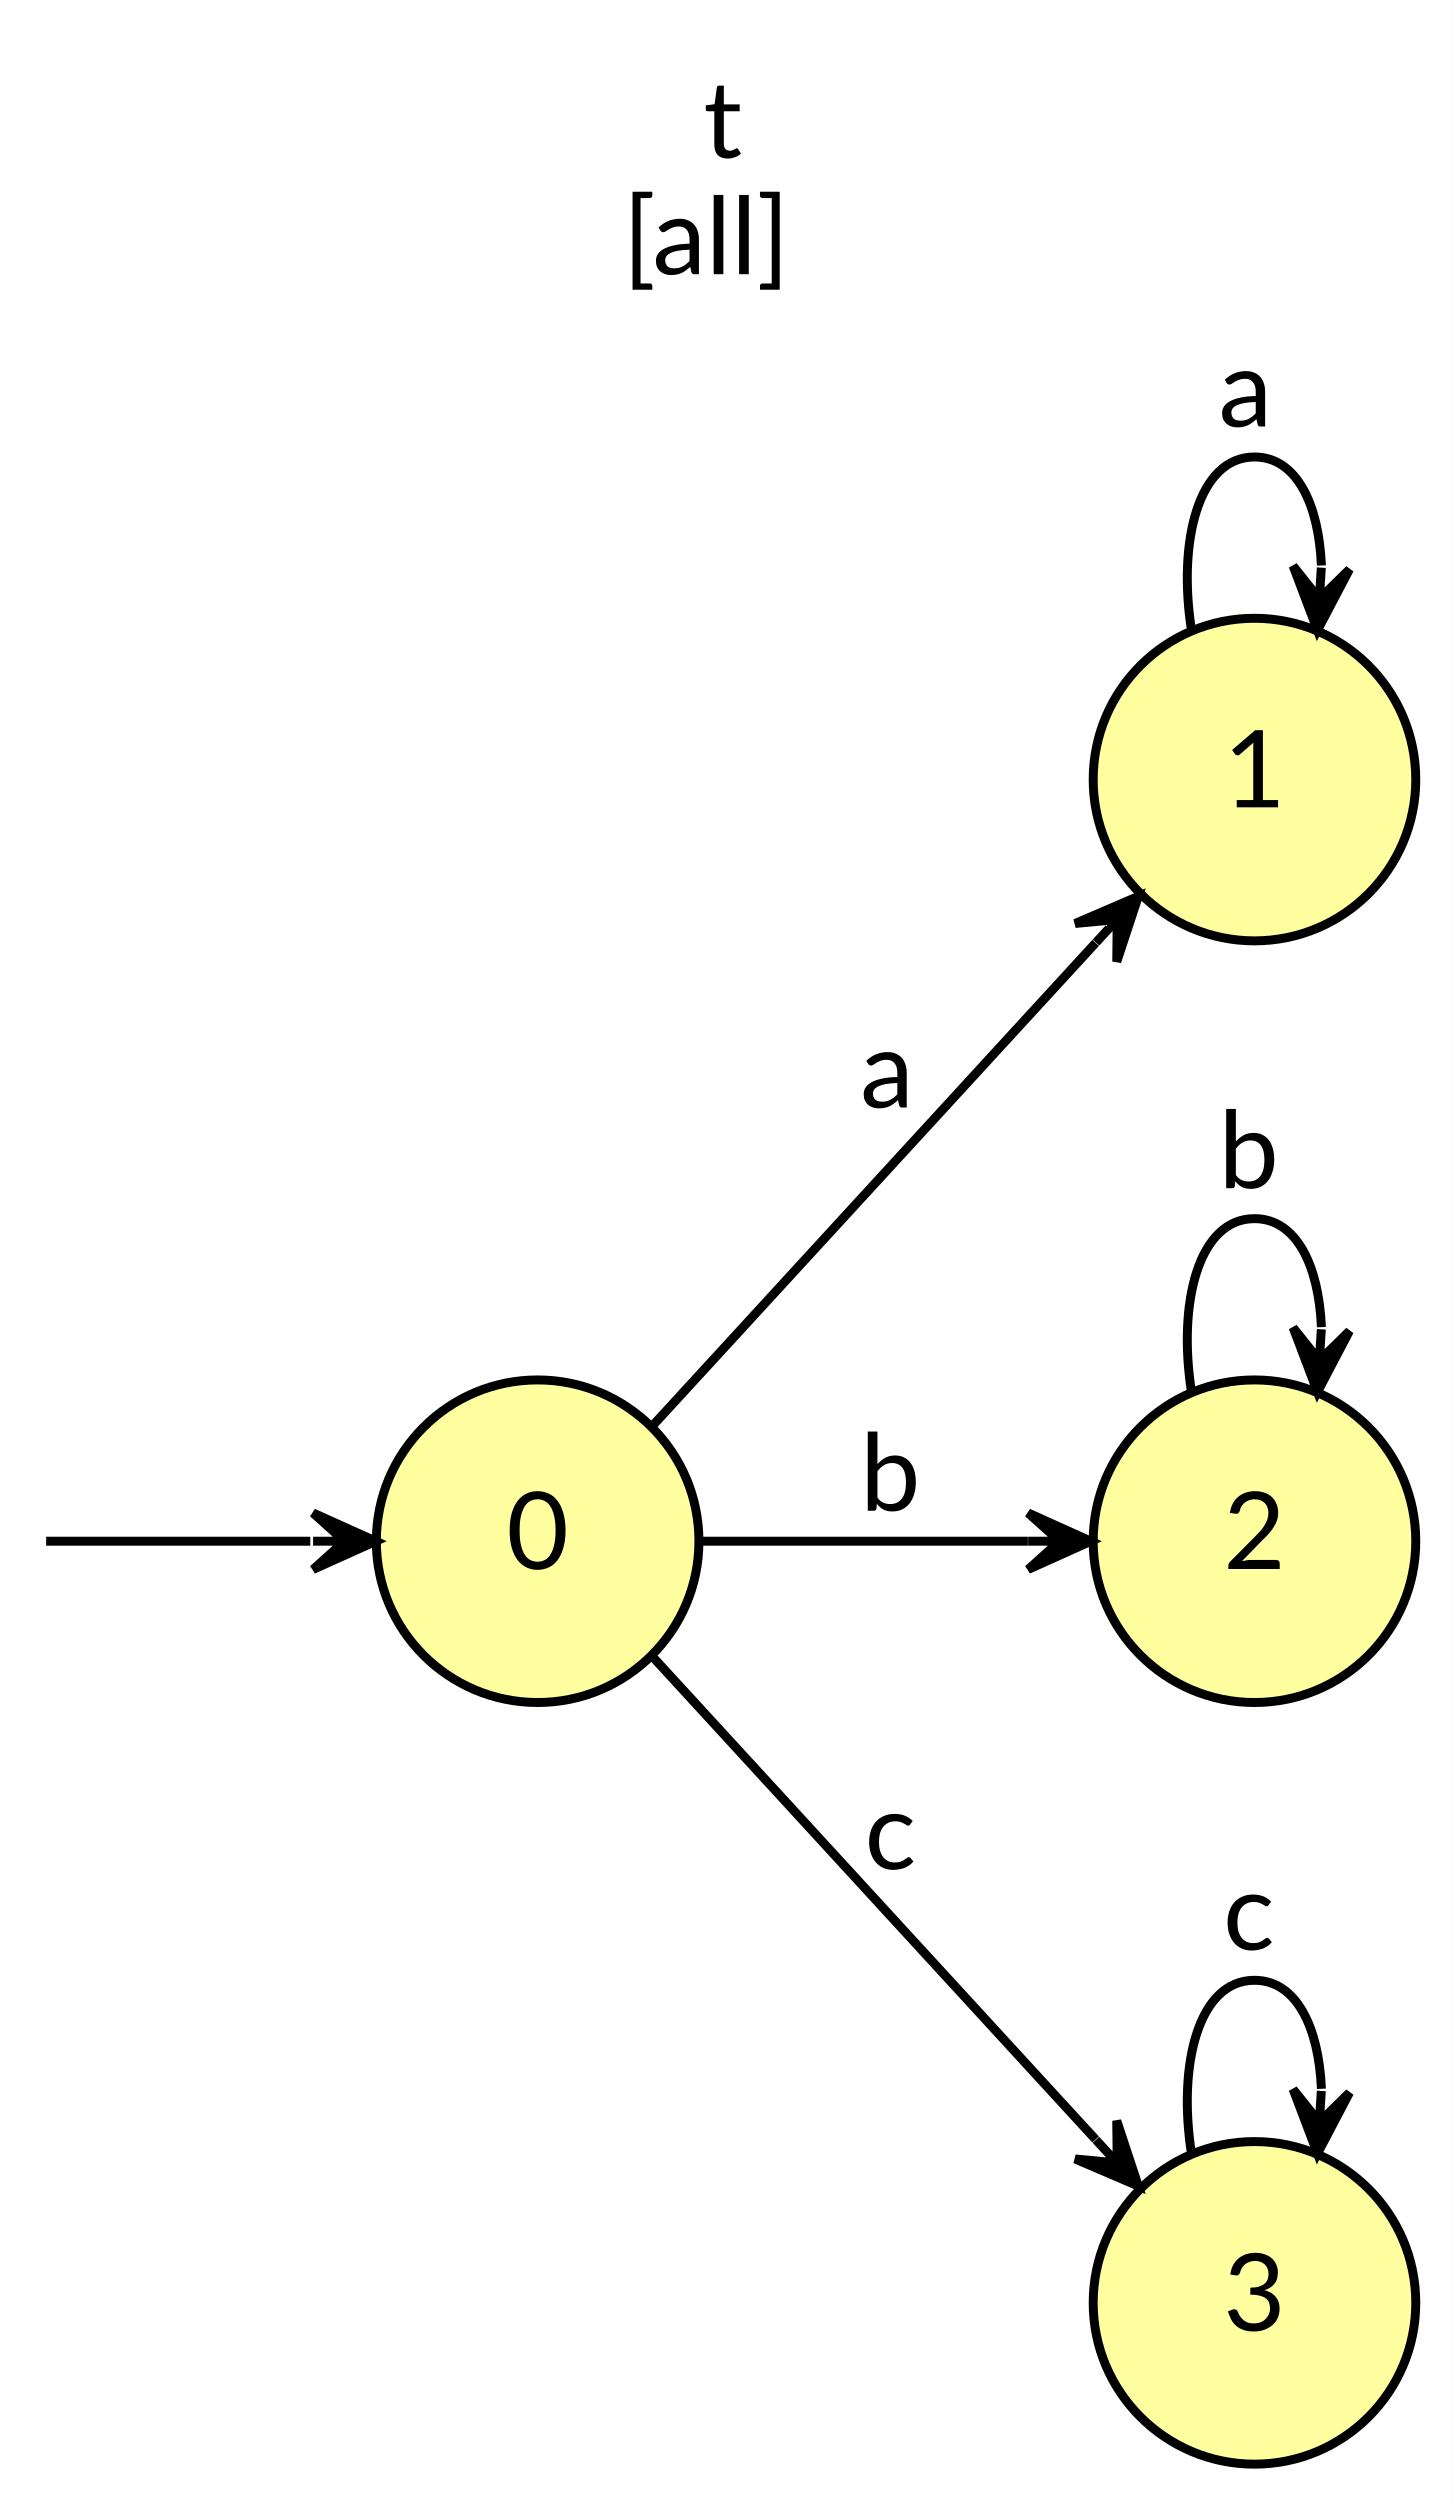
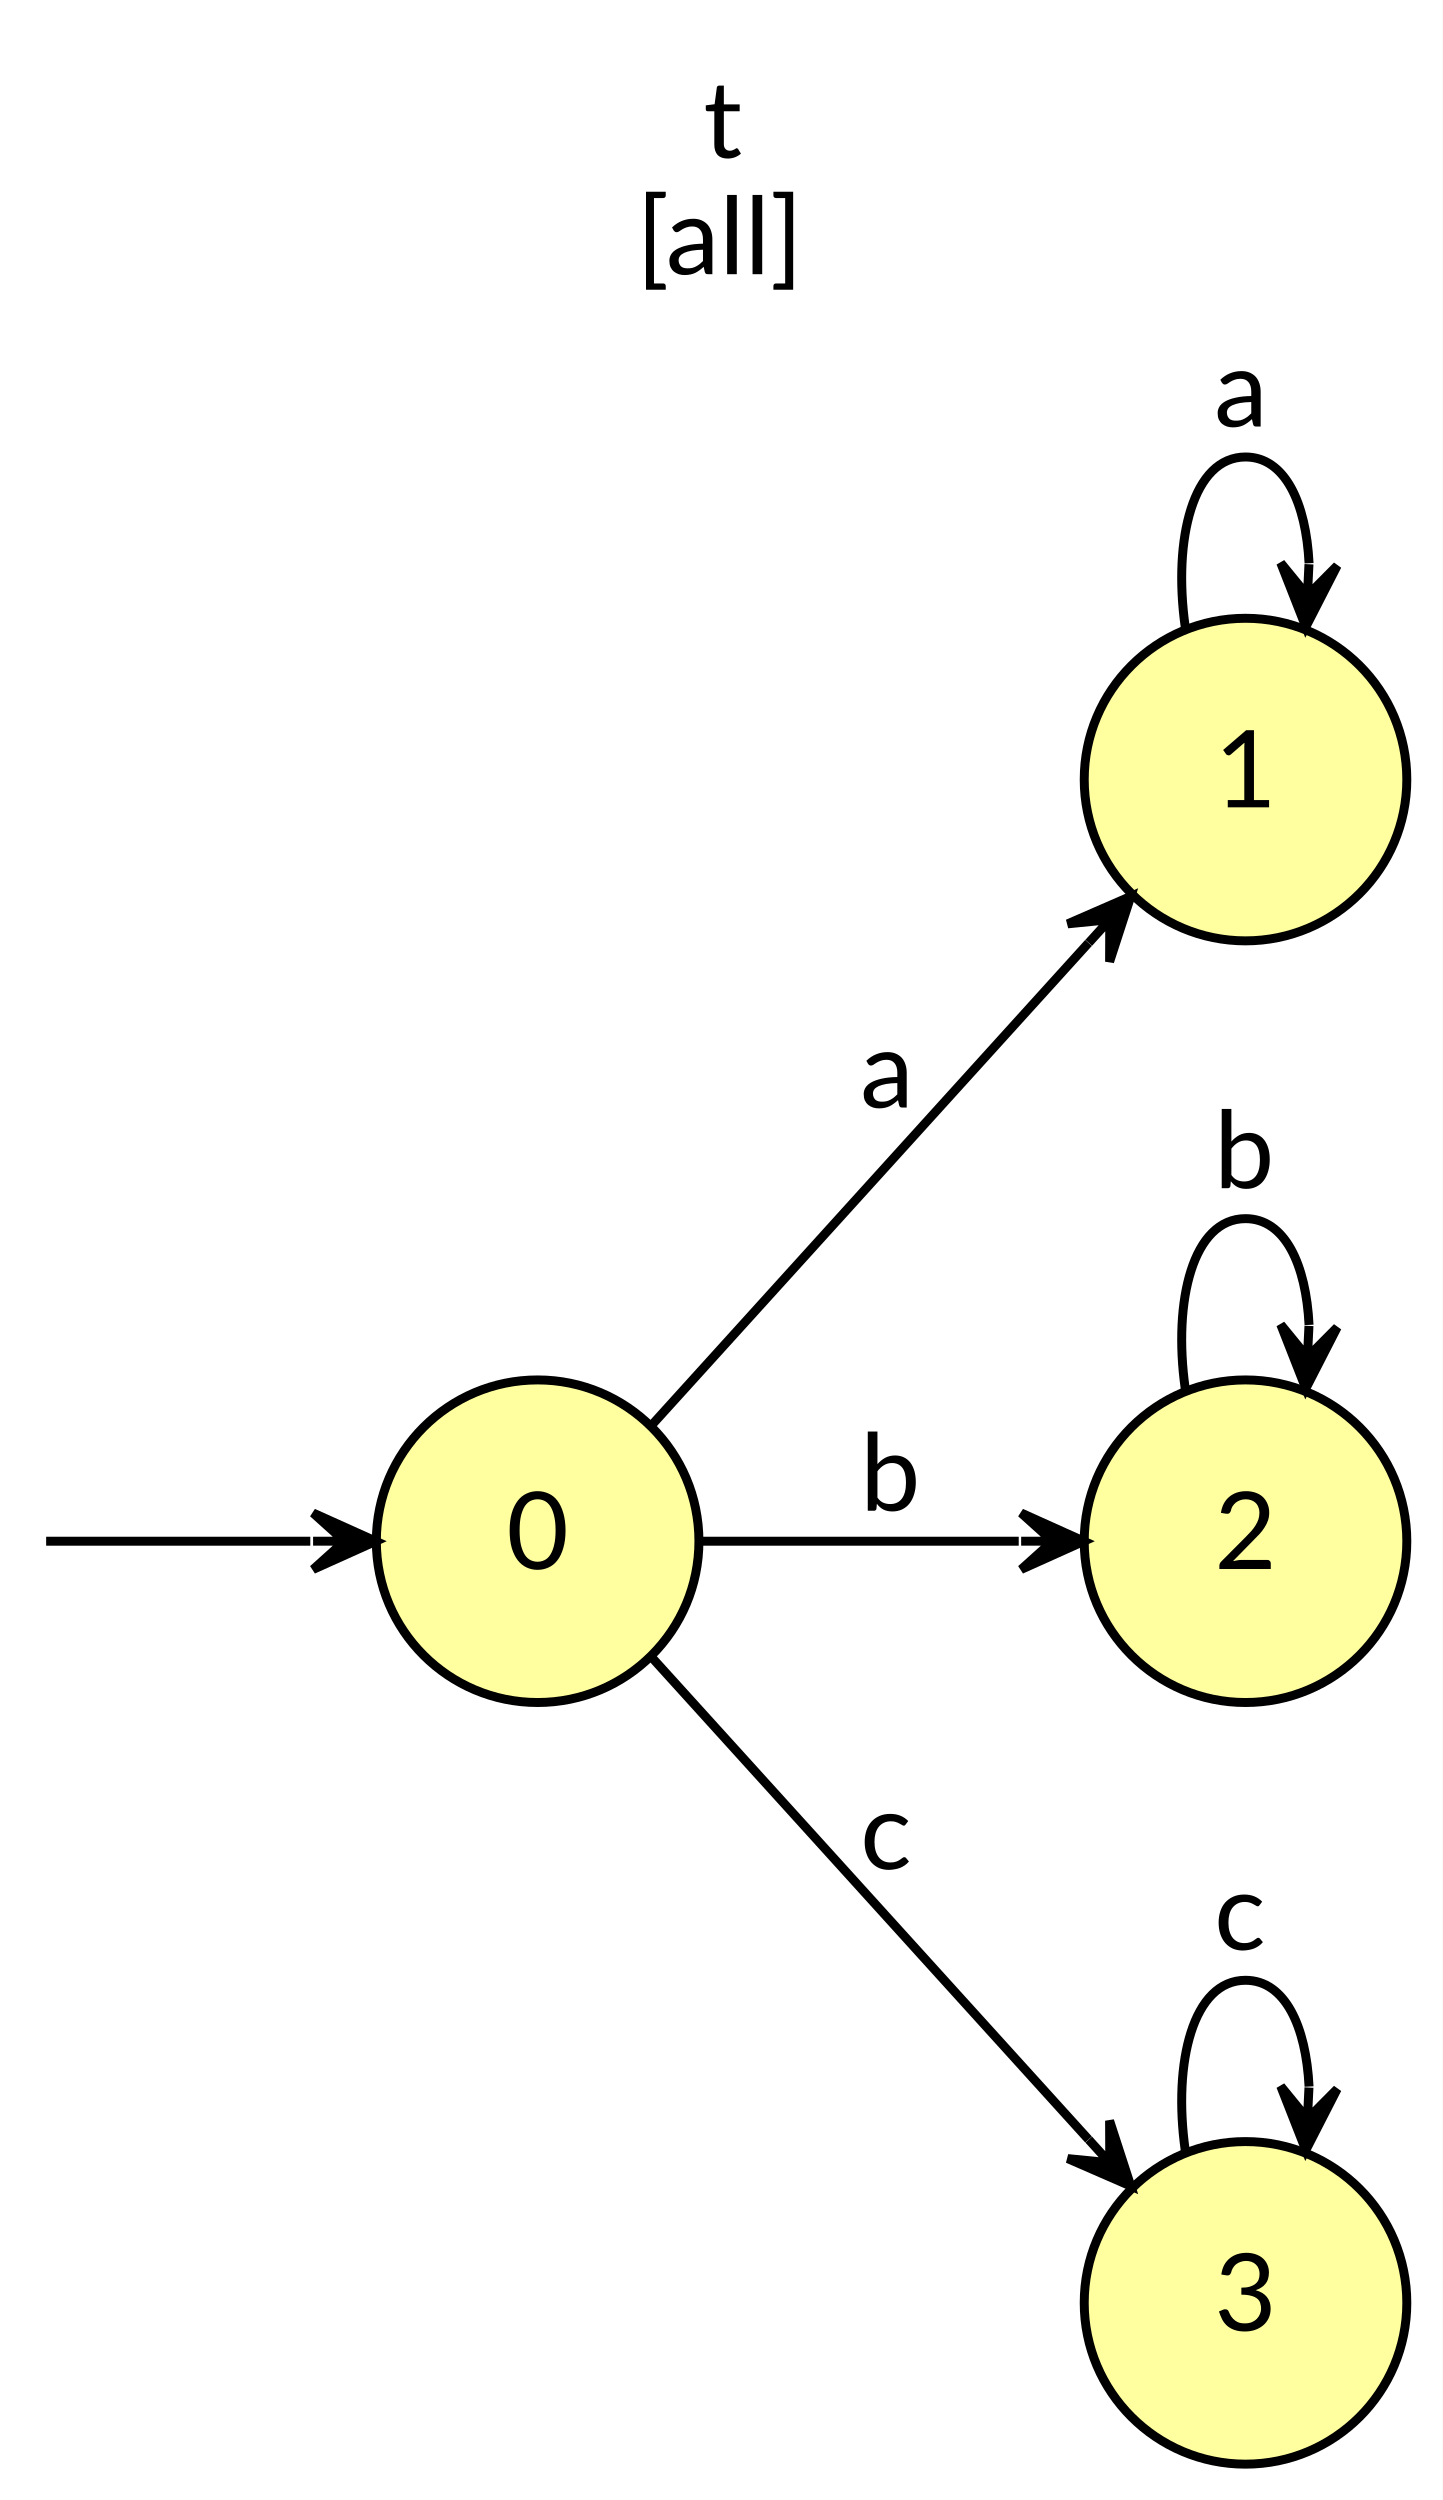
- <svg xmlns="http://www.w3.org/2000/svg" width="216" height="372" viewBox="0 0 162 279">
+ <svg xmlns="http://www.w3.org/2000/svg" width="161pt" height="372" viewBox="0 0 161 279">
  <g class="graph" transform="translate(4 275)">
-     <path fill="#fff" stroke="transparent" d="M-4 4v-279h162V4H-4z" />
+     <path fill="#fff" stroke="transparent" d="M-4 4v-279h161V4H-4z" />
    <text x="74.5" y="-257.4" font-family="Lato" font-size="12">t</text>
-     <text x="65.5" y="-244.4" font-family="Lato" font-size="12">[all]</text>
+     <text x="67" y="-244.4" font-family="Lato" font-size="12">[all]</text>
    <g class="node">
      <circle fill="#ffffa0" stroke="#000" cx="56" cy="-103" r="18" />
      <text text-anchor="middle" x="56" y="-99.9" font-family="Lato" font-size="12">0</text>
    </g>
    <g class="edge">
      <path fill="none" stroke="#000" d="M1.15-103h29.48" />
      <path stroke="#000" d="M37.94-103l-7-3.15 3.5 3.15h-3.5 3.5l-3.5 3.15 7-3.15h0z" />
    </g>
    <g class="node">
-       <circle fill="#ffffa0" stroke="#000" cx="136" cy="-188" r="18" />
-       <text text-anchor="middle" x="136" y="-184.9" font-family="Lato" font-size="12">1</text>
+       <circle fill="#ffffa0" stroke="#000" cx="135" cy="-188" r="18" />
+       <text text-anchor="middle" x="135" y="-184.9" font-family="Lato" font-size="12">1</text>
    </g>
    <g class="edge">
-       <path fill="none" stroke="#000" d="M68.85-115.91c13.17-14.35 34.54-37.65 49.42-53.86" />
-       <path stroke="#000" d="M123.04-174.97l-7.05 3.03 4.69-.45-2.37 2.58h0l2.37-2.58-.05 4.71 2.41-7.29h0z" />
+       <path fill="none" stroke="#000" d="M68.69-115.91c13.01-14.35 34.11-37.65 48.79-53.86" />
+       <path stroke="#000" d="M122.2-174.97l-7.04 3.07 4.69-.47-2.35 2.59h0l2.35-2.59-.02 4.7 2.37-7.3h0z" />
      <text x="92" y="-151.4" font-family="Lato" font-size="12">a</text>
    </g>
    <g class="node">
-       <circle fill="#ffffa0" stroke="#000" cx="136" cy="-103" r="18" />
-       <text text-anchor="middle" x="136" y="-99.9" font-family="Lato" font-size="12">2</text>
+       <circle fill="#ffffa0" stroke="#000" cx="135" cy="-103" r="18" />
+       <text text-anchor="middle" x="135" y="-99.9" font-family="Lato" font-size="12">2</text>
    </g>
    <g class="edge">
-       <path fill="none" stroke="#000" d="M74.31-103h36.4" />
-       <path stroke="#000" d="M117.74-103l-7-3.15 3.5 3.15h-3.5 3.5l-3.5 3.15 7-3.15h0z" />
+       <path fill="none" stroke="#000" d="M74.09-103h35.6" />
+       <path stroke="#000" d="M116.96-103l-7-3.15 3.5 3.15h-3.5 3.5l-3.5 3.15 7-3.15h0z" />
      <text x="92" y="-106.4" font-family="Lato" font-size="12">b</text>
    </g>
    <g class="node">
-       <circle fill="#ffffa0" stroke="#000" cx="136" cy="-18" r="18" />
-       <text text-anchor="middle" x="136" y="-14.9" font-family="Lato" font-size="12">3</text>
+       <circle fill="#ffffa0" stroke="#000" cx="135" cy="-18" r="18" />
+       <text text-anchor="middle" x="135" y="-14.9" font-family="Lato" font-size="12">3</text>
    </g>
    <g class="edge">
-       <path fill="none" stroke="#000" d="M68.85-90.09c13.17 14.35 34.54 37.65 49.42 53.86" />
-       <path stroke="#000" d="M123.04-31.03l-2.41-7.29.05 4.71-2.37-2.58h0l2.37 2.58-4.69-.45 7.05 3.03h0z" />
-       <text x="92.5" y="-66.4" font-family="Lato" font-size="12">c</text>
+       <path fill="none" stroke="#000" d="M68.69-90.09c13.01 14.35 34.11 37.65 48.79 53.86" />
+       <path stroke="#000" d="M122.2-31.03l-2.37-7.3.02 4.7-2.35-2.59h0l2.35 2.59-4.69-.47 7.04 3.07h0z" />
+       <text x="92" y="-66.4" font-family="Lato" font-size="12">c</text>
    </g>
    <g class="edge">
-       <path fill="none" stroke="#000" d="M128.97-204.66c-1.56-9.96.78-19.34 7.03-19.34 4.69 0 7.18 5.27 7.47 12.11" />
-       <path stroke="#000" d="M143.03-204.66l3.57-6.8-3.36 3.3.22-3.49h0l-.22 3.49-2.93-3.68 2.72 7.18h0z" />
-       <text x="132" y="-227.4" font-family="Lato" font-size="12">a</text>
+       <path fill="none" stroke="#000" d="M128.27-205.04c-1.38-9.82.87-18.96 6.73-18.96 4.4 0 6.76 5.14 7.09 11.86" />
+       <path stroke="#000" d="M141.73-205.04l3.5-6.83-3.32 3.34.17-3.5h0l-.17 3.5-2.98-3.65 2.8 7.14h0z" />
+       <text x="131.5" y="-227.4" font-family="Lato" font-size="12">a</text>
    </g>
    <g class="edge">
-       <path fill="none" stroke="#000" d="M128.97-119.66c-1.56-9.96.78-19.34 7.03-19.34 4.69 0 7.18 5.27 7.47 12.11" />
-       <path stroke="#000" d="M143.03-119.66l3.57-6.8-3.36 3.3.22-3.49h0l-.22 3.49-2.93-3.68 2.72 7.18h0z" />
-       <text x="132" y="-142.4" font-family="Lato" font-size="12">b</text>
+       <path fill="none" stroke="#000" d="M128.27-120.04c-1.38-9.82.87-18.96 6.73-18.96 4.4 0 6.76 5.14 7.09 11.86" />
+       <path stroke="#000" d="M141.73-120.04l3.5-6.83-3.32 3.34.17-3.5h0l-.17 3.5-2.98-3.65 2.8 7.14h0z" />
+       <text x="131.5" y="-142.4" font-family="Lato" font-size="12">b</text>
    </g>
    <g class="edge">
-       <path fill="none" stroke="#000" d="M128.97-34.66C127.41-44.62 129.75-54 136-54c4.69 0 7.18 5.27 7.47 12.11" />
-       <path stroke="#000" d="M143.03-34.66l3.57-6.8-3.36 3.3.22-3.49h0l-.22 3.49-2.93-3.68 2.72 7.18h0z" />
-       <text x="132.5" y="-57.4" font-family="Lato" font-size="12">c</text>
+       <path fill="none" stroke="#000" d="M128.27-35.04C126.89-44.86 129.14-54 135-54c4.4 0 6.76 5.14 7.09 11.86" />
+       <path stroke="#000" d="M141.73-35.04l3.5-6.83-3.32 3.34.17-3.5h0l-.17 3.5-2.98-3.65 2.8 7.14h0z" />
+       <text x="131.5" y="-57.4" font-family="Lato" font-size="12">c</text>
    </g>
  </g>
</svg>
